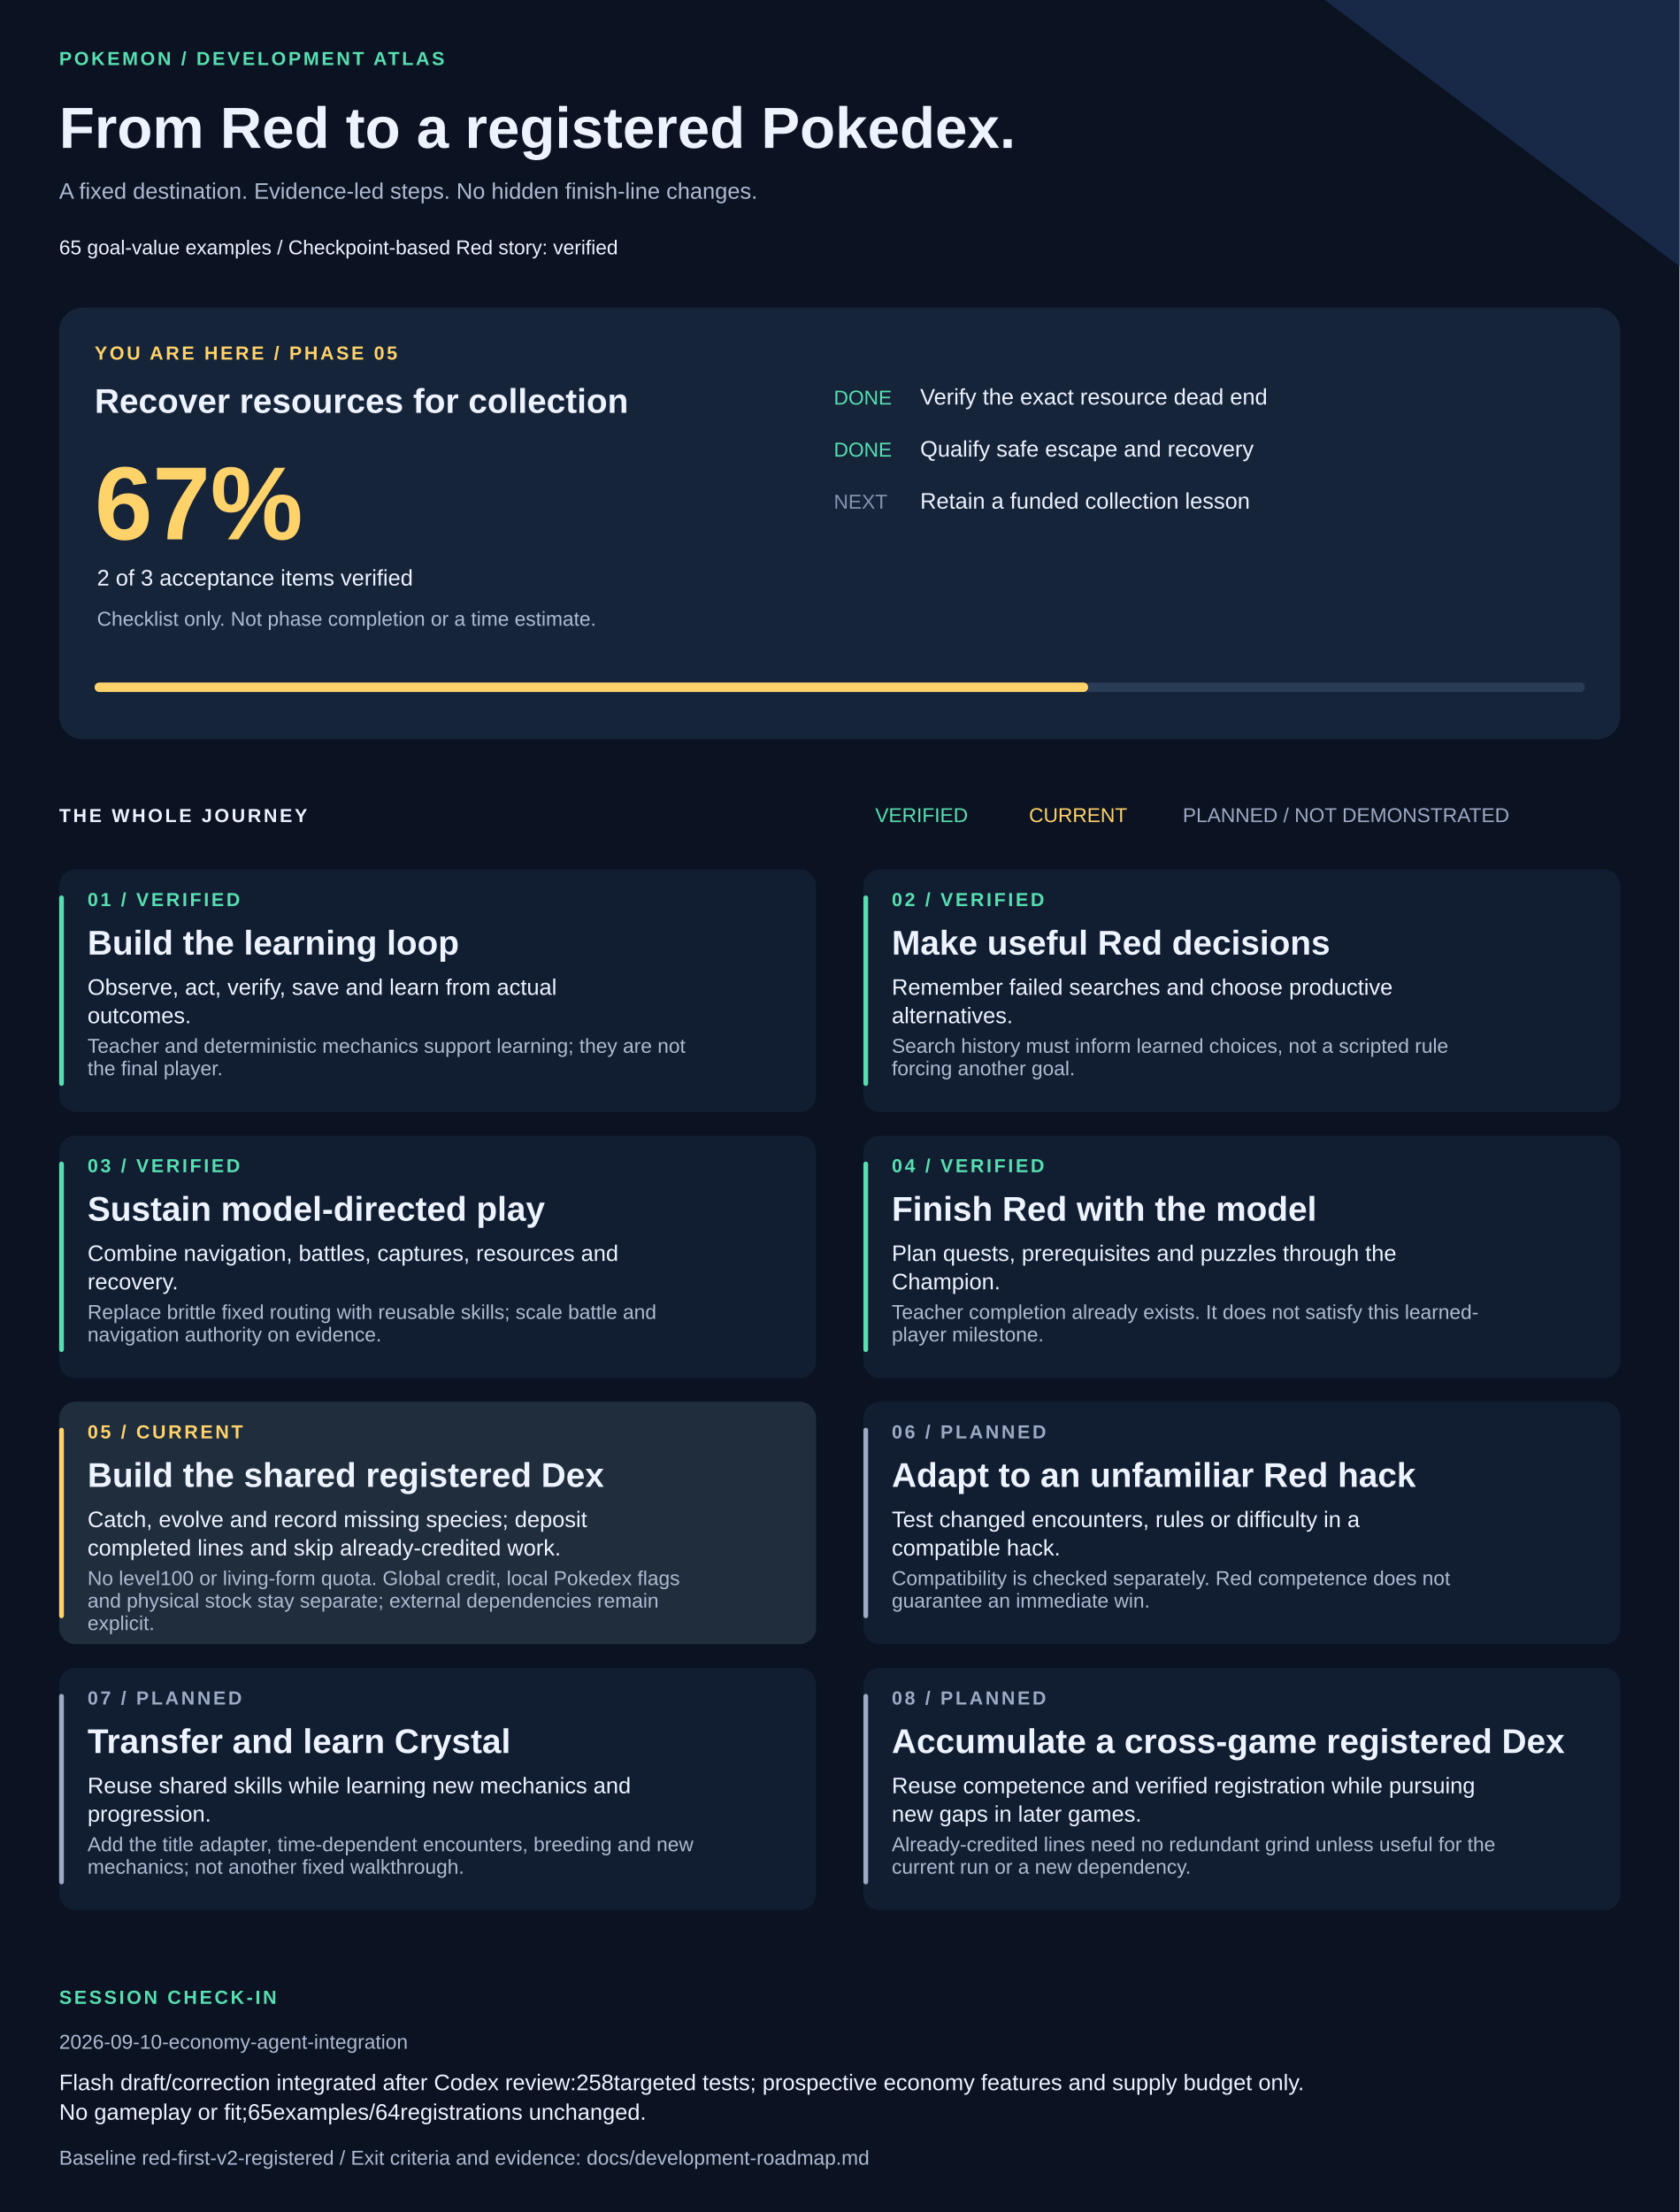
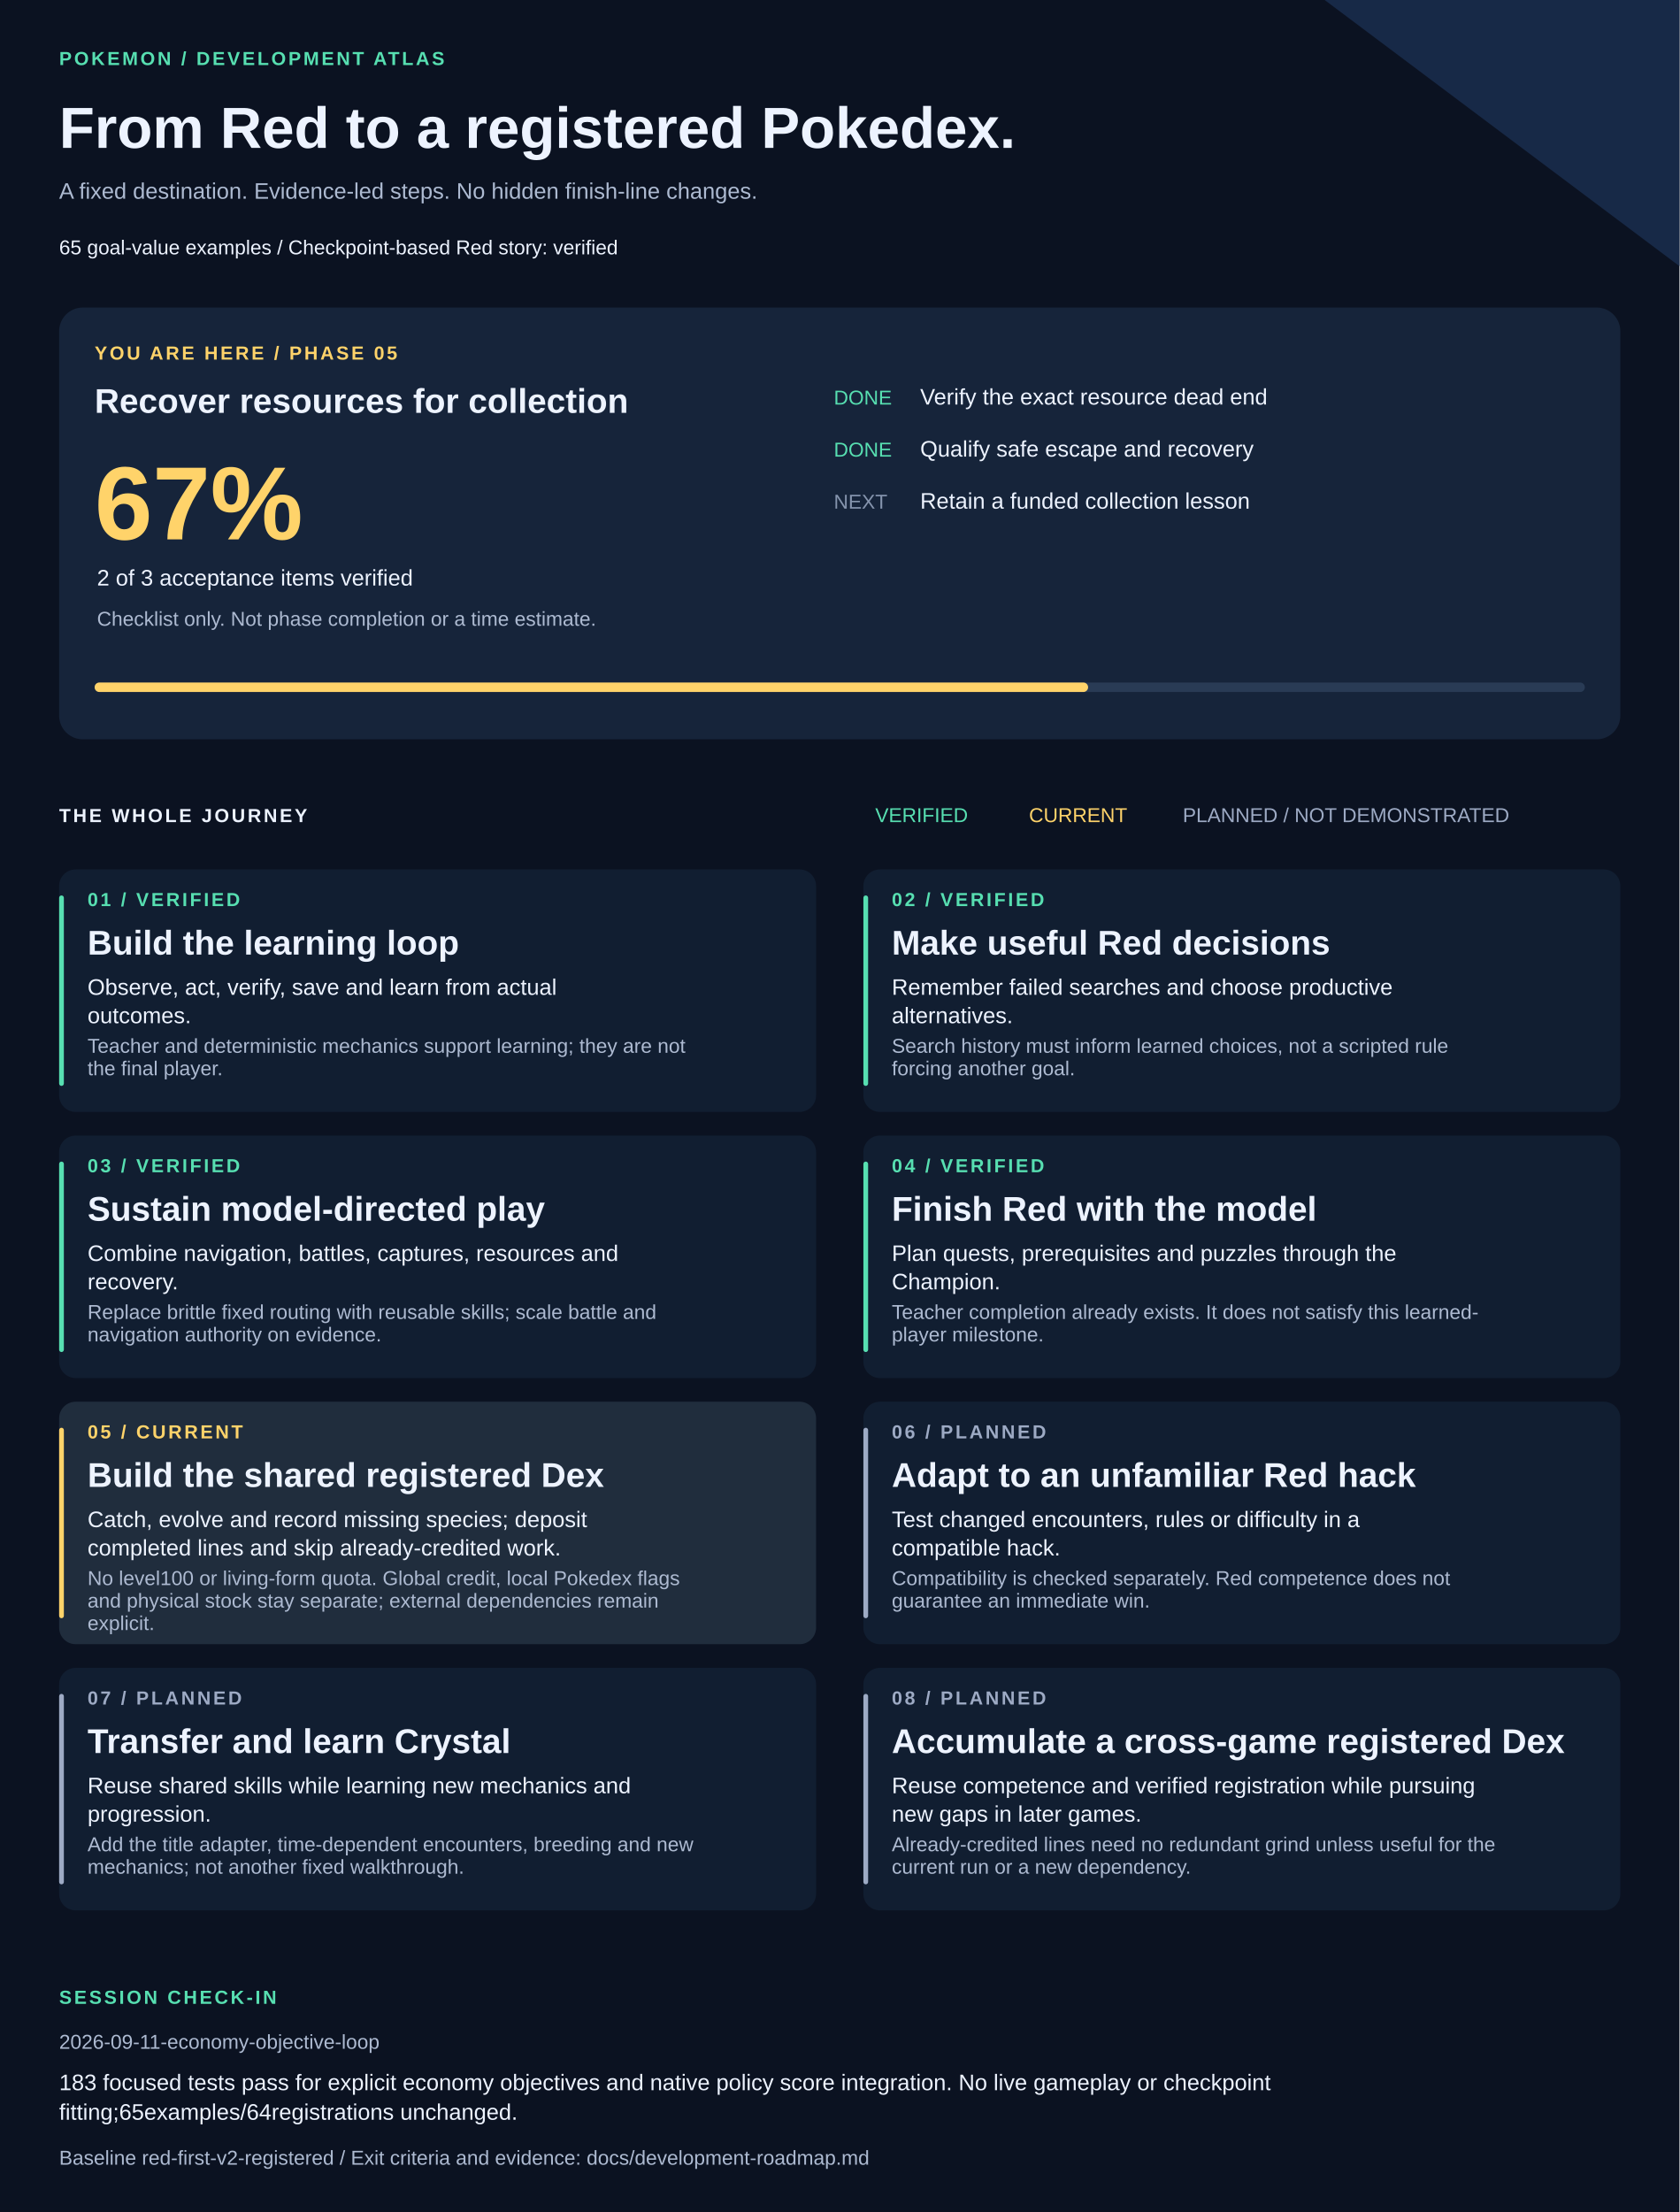
<svg xmlns="http://www.w3.org/2000/svg" width="1420" height="1870" viewBox="0 0 1420 1870" role="img" aria-labelledby="title description">
  <style>text{font-family:Arial,Helvetica,sans-serif;fill:#edf3ff}.muted{fill:#adbad1}.eyebrow{font-size:16px;letter-spacing:2px;font-weight:bold}.heading{font-size:29px;font-weight:bold}.body{font-size:19px}.small{font-size:17px}</style>
  <rect width="1420" height="1870" fill="#0b1221" />
  <path d="M1120 0H1420V225Z" fill="#172947" />
  <text x="50" y="55" class="eyebrow" style="fill:#57dfb1">POKEMON / DEVELOPMENT ATLAS</text>
  <text x="50" y="125" style="font-size:49px;font-weight:bold">From Red to a registered Pokedex.</text>
  <text x="50" y="168" class="body muted">A fixed destination. Evidence-led steps. No hidden finish-line changes.</text>
  <text x="50" y="215" class="small">65 goal-value examples  /  Checkpoint-based Red story: verified</text>
  <rect x="50" y="260" width="1320" height="365" rx="20" fill="#16243a" />
  <text x="80" y="304" class="eyebrow" style="fill:#ffd36a">YOU ARE HERE / PHASE 05</text>
  <text x="80" y="349" class="heading">Recover resources for collection</text>
  <text x="80" y="456" style="font-size:88px;font-weight:bold;fill:#ffd36a">67%</text>
  <text x="82" y="495" class="body">2 of 3 acceptance items verified</text>
  <text x="82" y="529" class="small muted">Checklist only. Not phase completion or a time estimate.</text>
  <text x="705" y="342" class="small" style="fill:#57dfb1">DONE</text>
  <text x="778" y="342" class="body">Verify the exact resource dead end</text>
  <text x="705" y="386" class="small" style="fill:#57dfb1">DONE</text>
  <text x="778" y="386" class="body">Qualify safe escape and recovery</text>
  <text x="705" y="430" class="small" style="fill:#8594ad">NEXT</text>
  <text x="778" y="430" class="body">Retain a funded collection lesson</text>
  <rect x="80" y="577" width="1260" height="8" rx="4" fill="#293b55" />
  <rect x="80" y="577" width="840" height="8" rx="4" fill="#ffd36a" />
  <text x="50" y="695" class="eyebrow">THE WHOLE JOURNEY</text>
  <text x="740" y="695" class="small" style="fill:#57dfb1">VERIFIED</text>
  <text x="870" y="695" class="small" style="fill:#ffd36a">CURRENT</text>
  <text x="1000" y="695" class="small" style="fill:#9daac4">PLANNED / NOT DEMONSTRATED</text>
  <rect x="50" y="735" width="640" height="205" rx="14" fill="#111e31" />
  <rect x="50" y="757" width="4" height="161" rx="2" fill="#57dfb1" />
  <text x="74" y="766" class="eyebrow" style="fill:#57dfb1">01 / VERIFIED</text>
  <text x="74" y="807" class="heading">Build the learning loop</text>
  <text x="74" y="841" class="body">Observe, act, verify, save and learn from actual</text>
  <text x="74" y="865" class="body">outcomes.</text>
  <text x="74" y="890" class="small muted">Teacher and deterministic mechanics support learning; they are not</text>
  <text x="74" y="909" class="small muted">the final player.</text>
  <rect x="730" y="735" width="640" height="205" rx="14" fill="#111e31" />
  <rect x="730" y="757" width="4" height="161" rx="2" fill="#57dfb1" />
  <text x="754" y="766" class="eyebrow" style="fill:#57dfb1">02 / VERIFIED</text>
  <text x="754" y="807" class="heading">Make useful Red decisions</text>
  <text x="754" y="841" class="body">Remember failed searches and choose productive</text>
  <text x="754" y="865" class="body">alternatives.</text>
  <text x="754" y="890" class="small muted">Search history must inform learned choices, not a scripted rule</text>
  <text x="754" y="909" class="small muted">forcing another goal.</text>
  <rect x="50" y="960" width="640" height="205" rx="14" fill="#111e31" />
  <rect x="50" y="982" width="4" height="161" rx="2" fill="#57dfb1" />
  <text x="74" y="991" class="eyebrow" style="fill:#57dfb1">03 / VERIFIED</text>
  <text x="74" y="1032" class="heading">Sustain model-directed play</text>
  <text x="74" y="1066" class="body">Combine navigation, battles, captures, resources and</text>
  <text x="74" y="1090" class="body">recovery.</text>
  <text x="74" y="1115" class="small muted">Replace brittle fixed routing with reusable skills; scale battle and</text>
  <text x="74" y="1134" class="small muted">navigation authority on evidence.</text>
  <rect x="730" y="960" width="640" height="205" rx="14" fill="#111e31" />
  <rect x="730" y="982" width="4" height="161" rx="2" fill="#57dfb1" />
  <text x="754" y="991" class="eyebrow" style="fill:#57dfb1">04 / VERIFIED</text>
  <text x="754" y="1032" class="heading">Finish Red with the model</text>
  <text x="754" y="1066" class="body">Plan quests, prerequisites and puzzles through the</text>
  <text x="754" y="1090" class="body">Champion.</text>
  <text x="754" y="1115" class="small muted">Teacher completion already exists. It does not satisfy this learned-</text>
  <text x="754" y="1134" class="small muted">player milestone.</text>
  <rect x="50" y="1185" width="640" height="205" rx="14" fill="#202d3d" />
  <rect x="50" y="1207" width="4" height="161" rx="2" fill="#ffd36a" />
  <text x="74" y="1216" class="eyebrow" style="fill:#ffd36a">05 / CURRENT</text>
  <text x="74" y="1257" class="heading">Build the shared registered Dex</text>
  <text x="74" y="1291" class="body">Catch, evolve and record missing species; deposit</text>
  <text x="74" y="1315" class="body">completed lines and skip already-credited work.</text>
  <text x="74" y="1340" class="small muted">No level100 or living-form quota. Global credit, local Pokedex flags</text>
  <text x="74" y="1359" class="small muted">and physical stock stay separate; external dependencies remain</text>
  <text x="74" y="1378" class="small muted">explicit.</text>
  <rect x="730" y="1185" width="640" height="205" rx="14" fill="#111e31" />
  <rect x="730" y="1207" width="4" height="161" rx="2" fill="#9daac4" />
  <text x="754" y="1216" class="eyebrow" style="fill:#9daac4">06 / PLANNED</text>
  <text x="754" y="1257" class="heading">Adapt to an unfamiliar Red hack</text>
  <text x="754" y="1291" class="body">Test changed encounters, rules or difficulty in a</text>
  <text x="754" y="1315" class="body">compatible hack.</text>
  <text x="754" y="1340" class="small muted">Compatibility is checked separately. Red competence does not</text>
  <text x="754" y="1359" class="small muted">guarantee an immediate win.</text>
  <rect x="50" y="1410" width="640" height="205" rx="14" fill="#111e31" />
  <rect x="50" y="1432" width="4" height="161" rx="2" fill="#9daac4" />
  <text x="74" y="1441" class="eyebrow" style="fill:#9daac4">07 / PLANNED</text>
  <text x="74" y="1482" class="heading">Transfer and learn Crystal</text>
  <text x="74" y="1516" class="body">Reuse shared skills while learning new mechanics and</text>
  <text x="74" y="1540" class="body">progression.</text>
  <text x="74" y="1565" class="small muted">Add the title adapter, time-dependent encounters, breeding and new</text>
  <text x="74" y="1584" class="small muted">mechanics; not another fixed walkthrough.</text>
  <rect x="730" y="1410" width="640" height="205" rx="14" fill="#111e31" />
  <rect x="730" y="1432" width="4" height="161" rx="2" fill="#9daac4" />
  <text x="754" y="1441" class="eyebrow" style="fill:#9daac4">08 / PLANNED</text>
  <text x="754" y="1482" class="heading">Accumulate a cross-game registered Dex</text>
  <text x="754" y="1516" class="body">Reuse competence and verified registration while pursuing</text>
  <text x="754" y="1540" class="body">new gaps in later games.</text>
  <text x="754" y="1565" class="small muted">Already-credited lines need no redundant grind unless useful for the</text>
  <text x="754" y="1584" class="small muted">current run or a new dependency.</text>
  <text x="50" y="1694" class="eyebrow" style="fill:#57dfb1">SESSION CHECK-IN</text>
-   <text x="50" y="1732" class="small muted">2026-09-10-economy-agent-integration</text>
-   <text x="50" y="1767" class="body">Flash draft/correction integrated after Codex review:258targeted tests; prospective economy features and supply budget only.</text>
-   <text x="50" y="1792" class="body">No gameplay or fit;65examples/64registrations unchanged.</text>
+   <text x="50" y="1732" class="small muted">2026-09-11-economy-objective-loop</text>
+   <text x="50" y="1767" class="body">183 focused tests pass for explicit economy objectives and native policy score integration. No live gameplay or checkpoint</text>
+   <text x="50" y="1792" class="body">fitting;65examples/64registrations unchanged.</text>
  <text x="50" y="1830" class="small muted">Baseline red-first-v2-registered / Exit criteria and evidence: docs/development-roadmap.md</text>
</svg>
